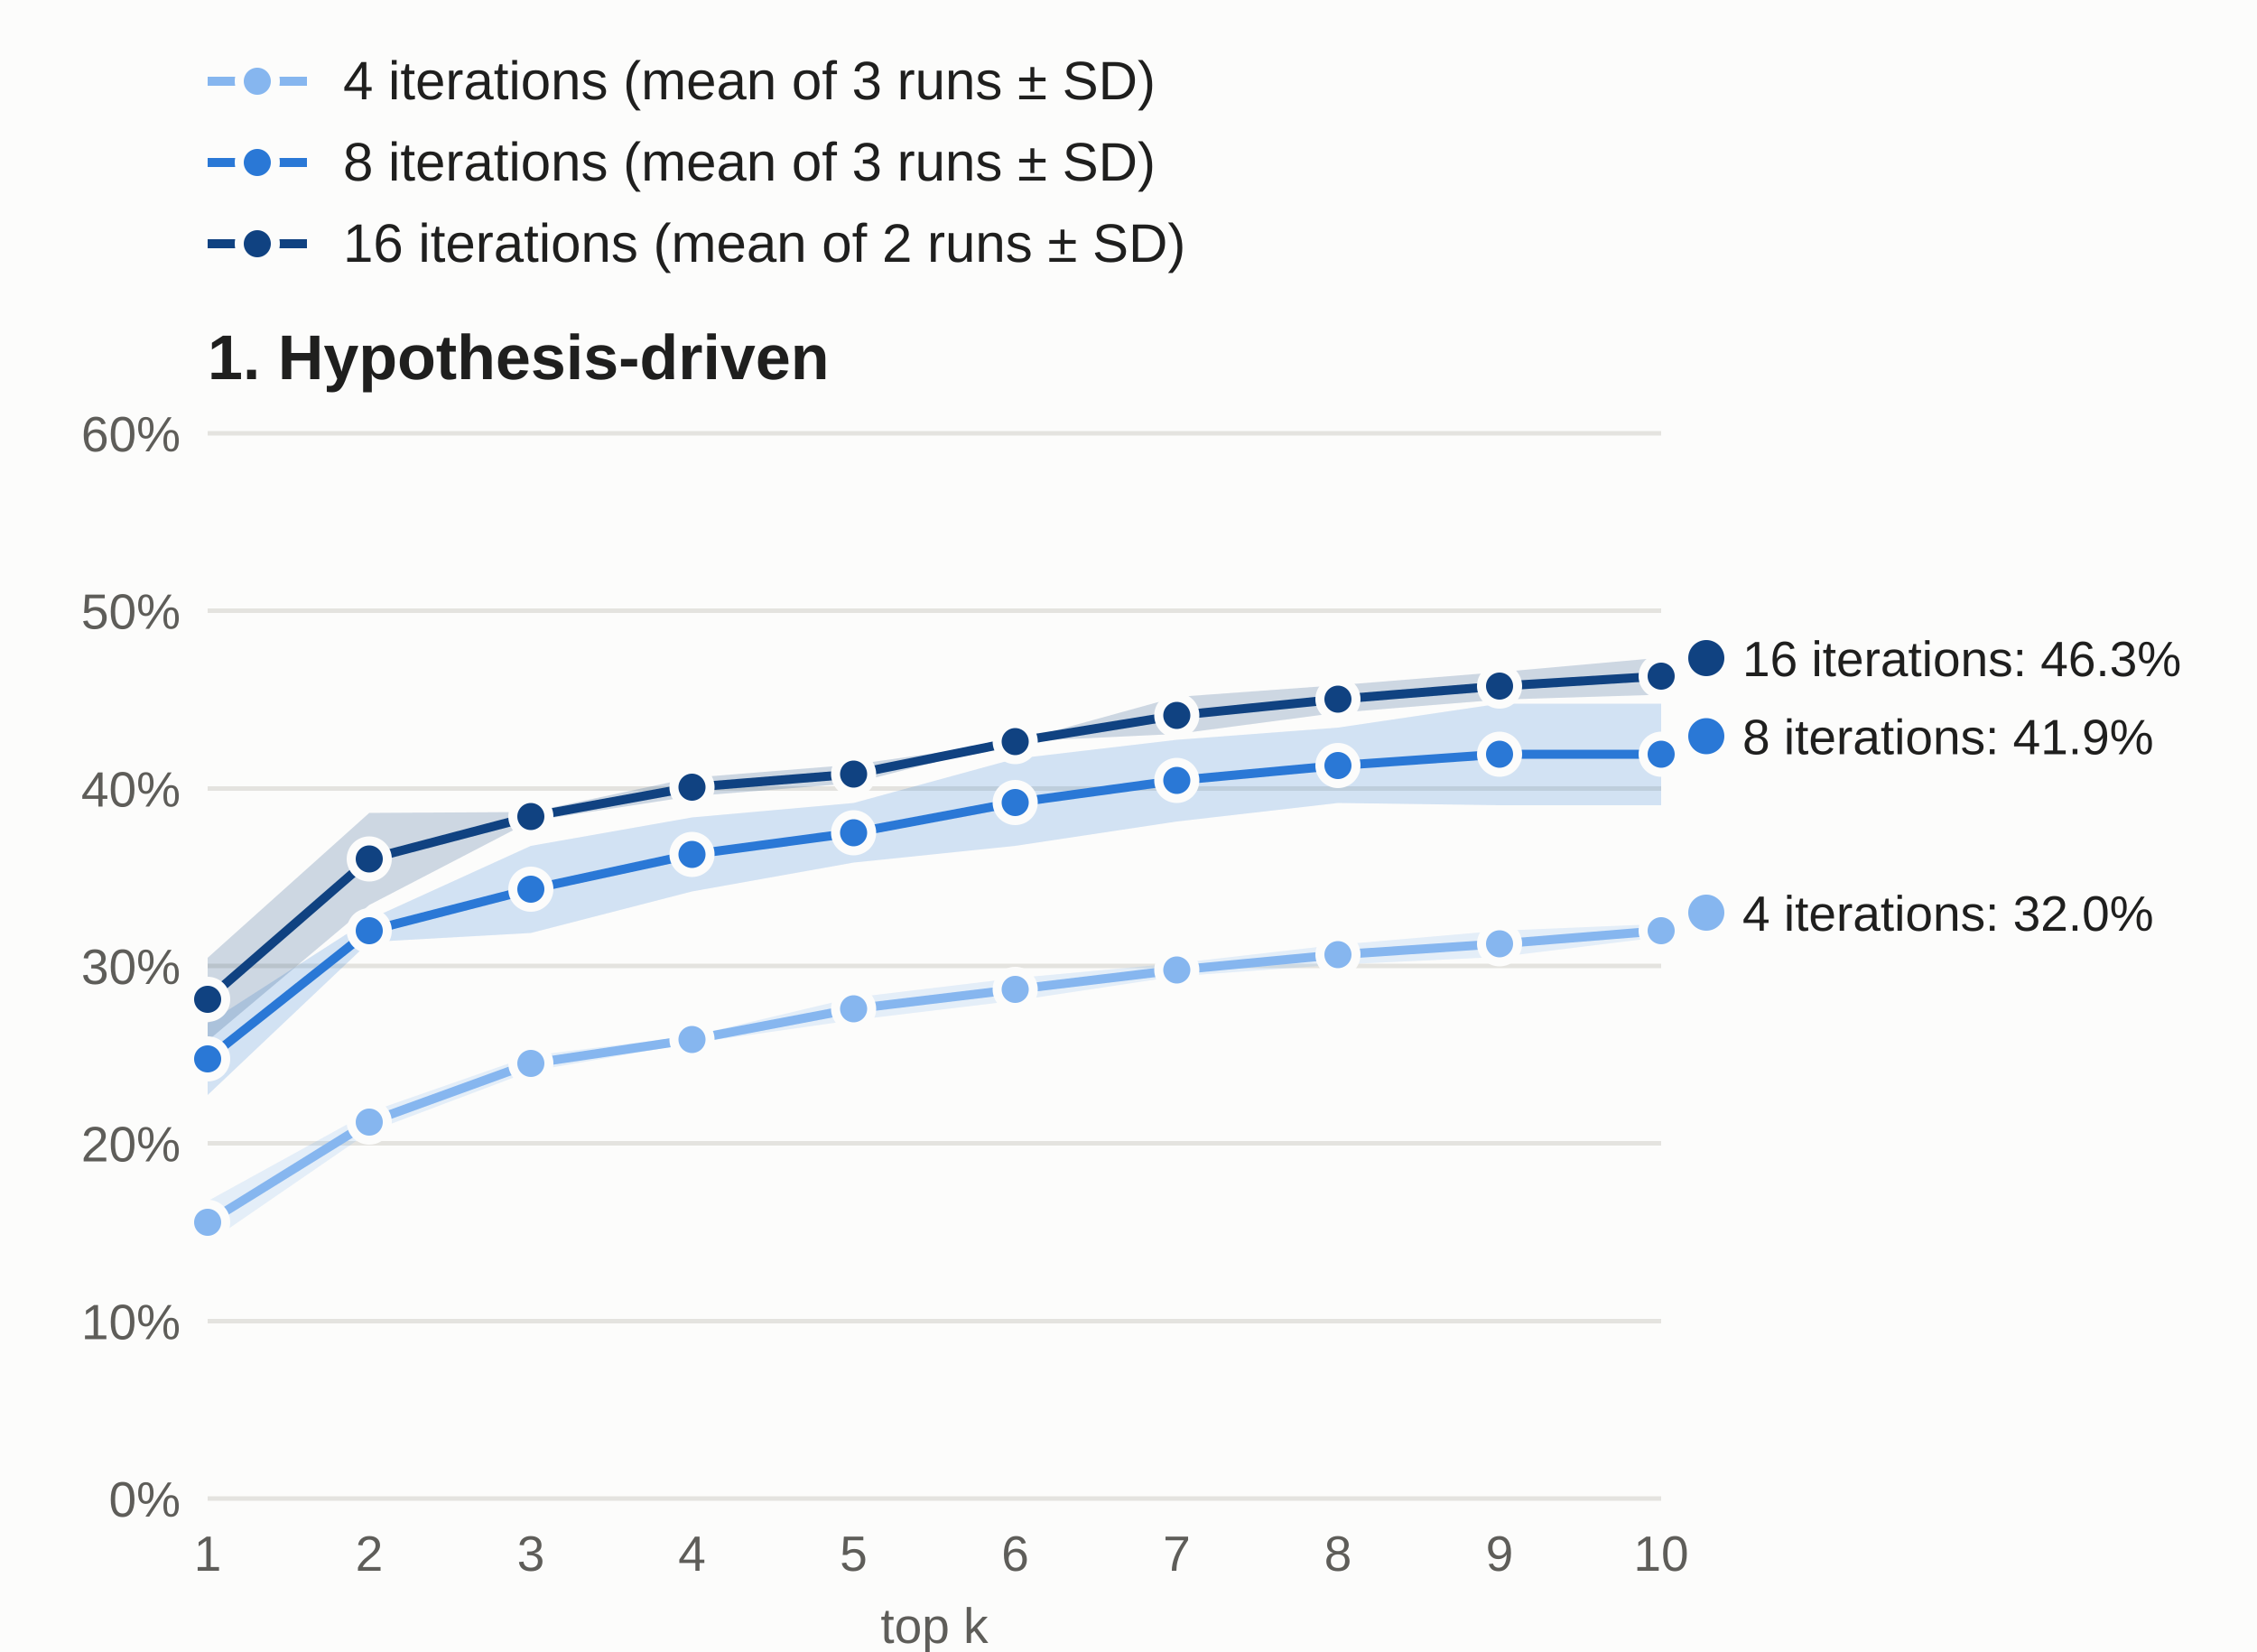
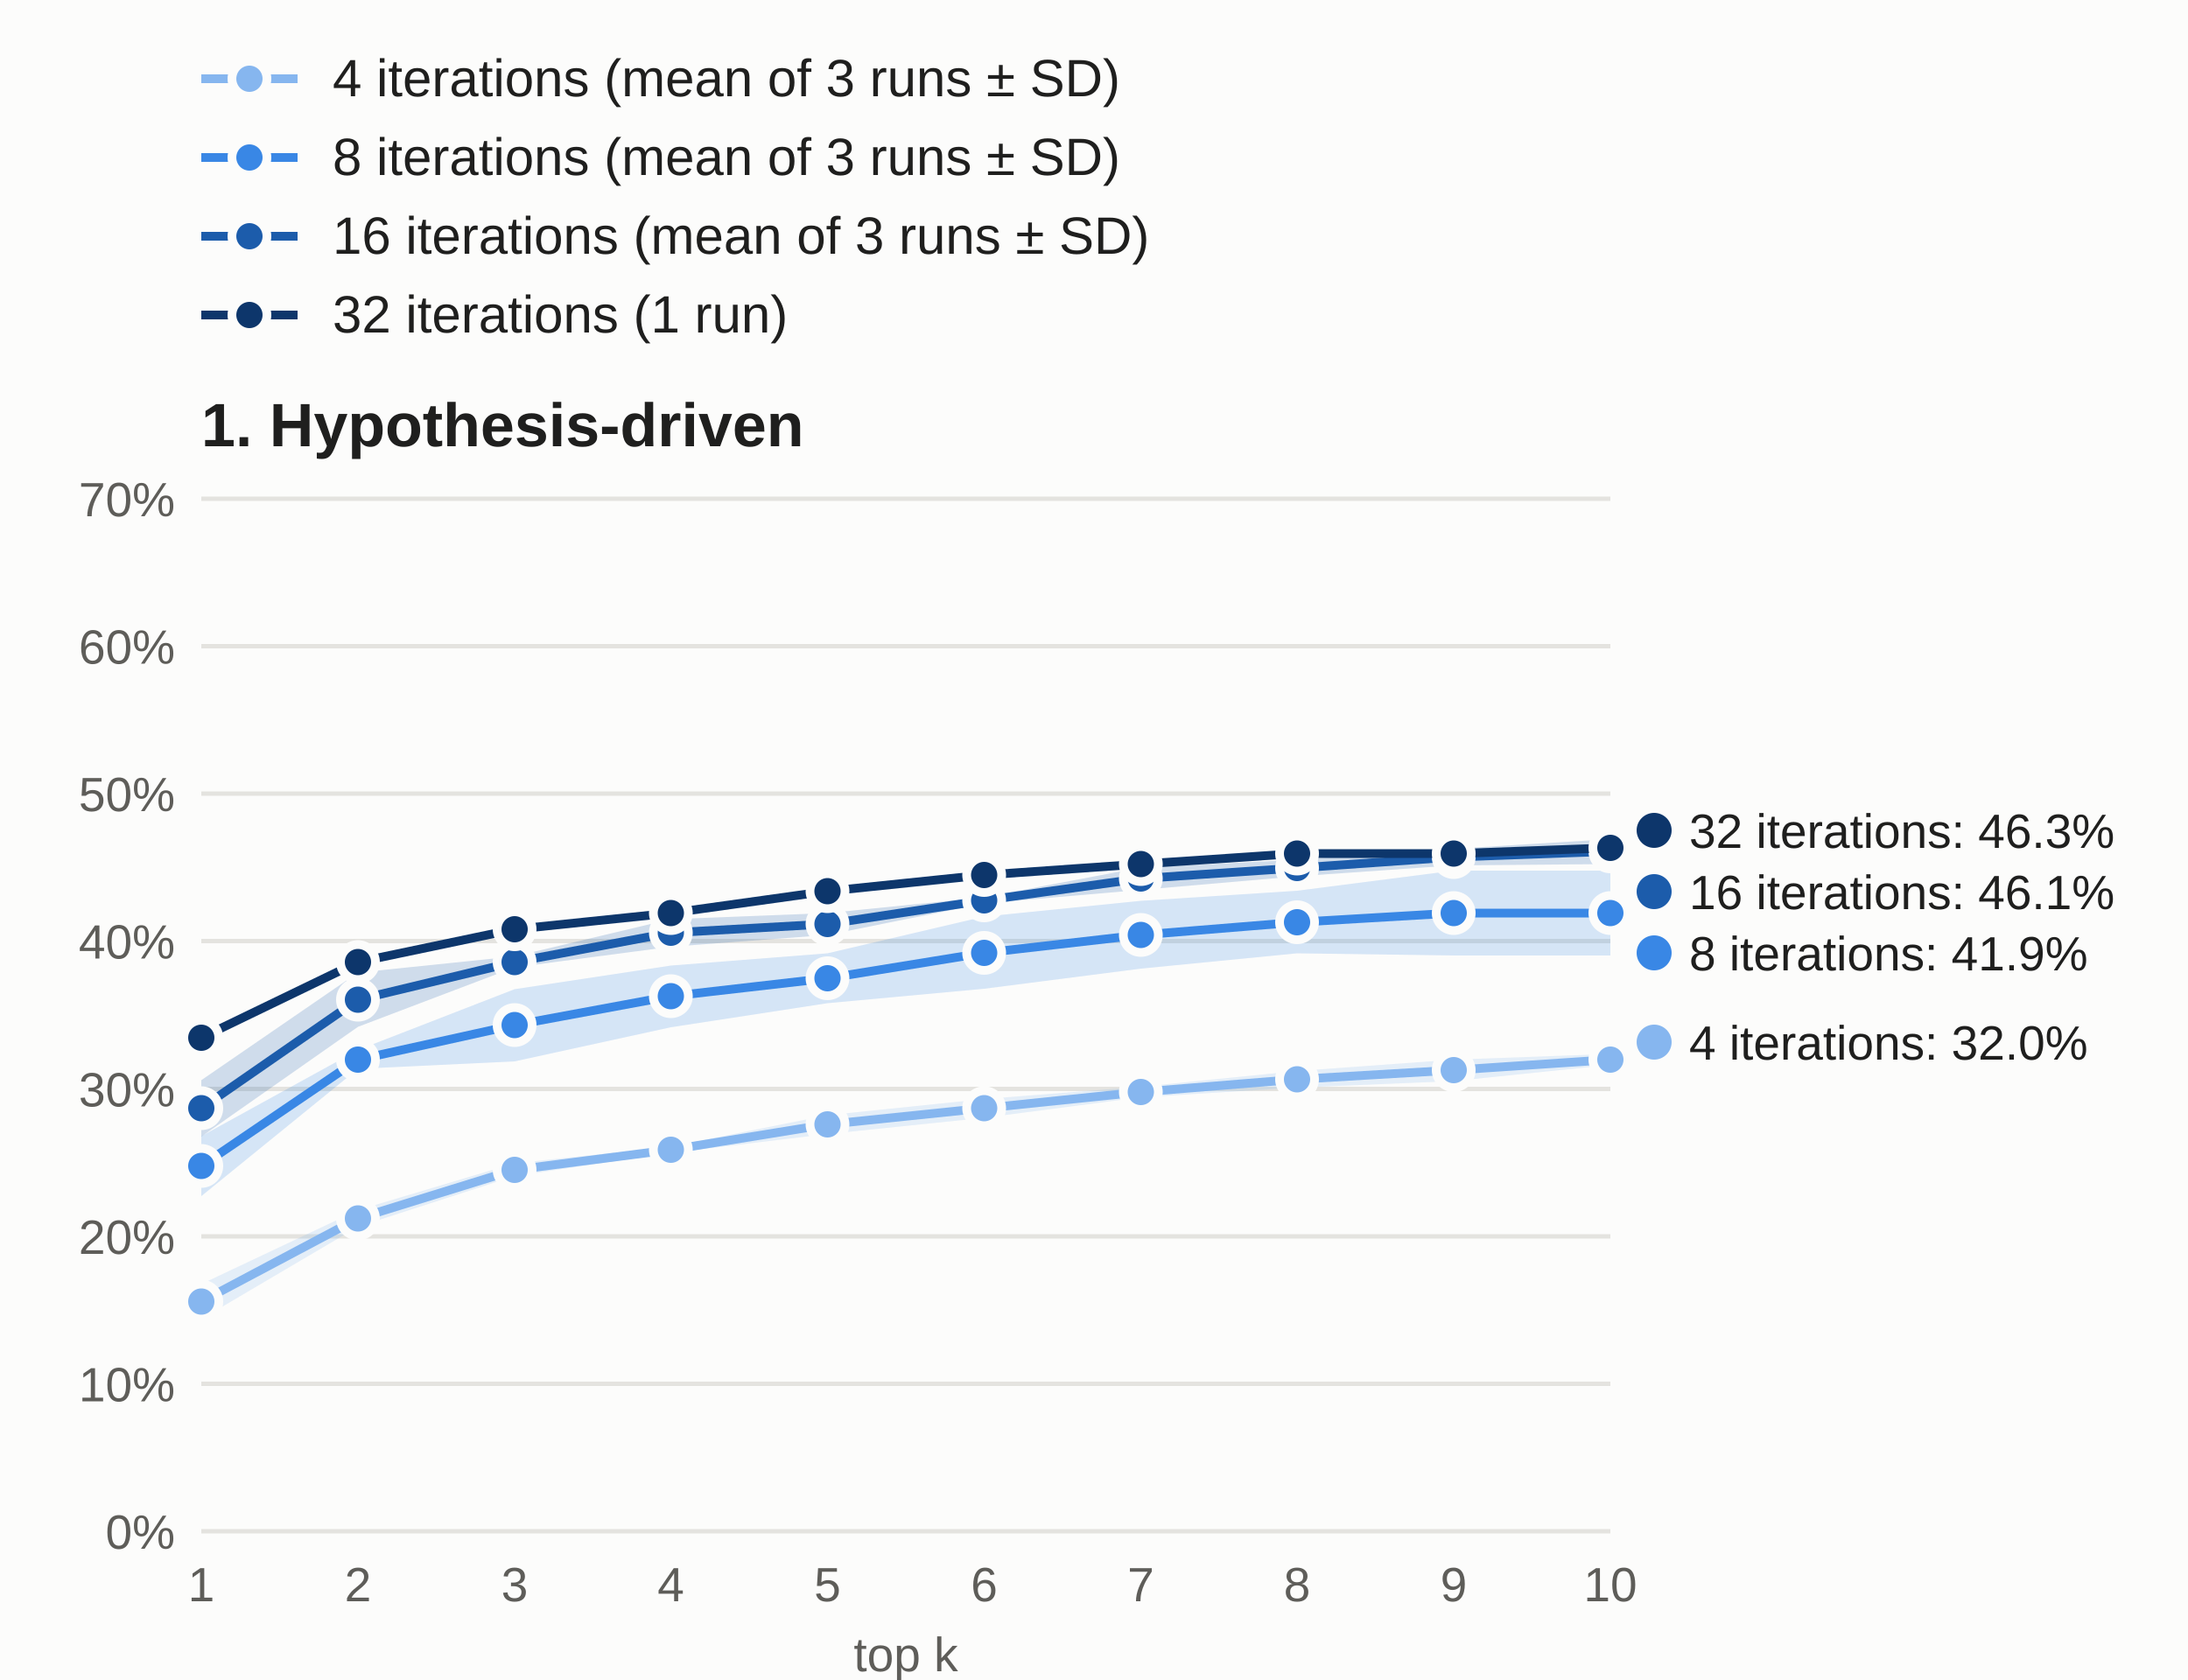
- <svg xmlns="http://www.w3.org/2000/svg" viewBox="0 0 500 366" width="500" height="366" font-family="-apple-system, Helvetica Neue, Arial, sans-serif" role="img" aria-label="Top-k accuracy by strategy for 3 iteration budgets">
-   <rect width="500" height="366" fill="#fcfcfb" />
+ <svg xmlns="http://www.w3.org/2000/svg" viewBox="0 0 500 384" width="500" height="384" font-family="-apple-system, Helvetica Neue, Arial, sans-serif" role="img" aria-label="Top-k accuracy by strategy for 4 iteration budgets">
+   <rect width="500" height="384" fill="#fcfcfb" />
  <line x1="46.0" x2="68.0" y1="18" y2="18" stroke="#86b6ef" stroke-width="2" />
  <circle cx="57.0" cy="18" r="4" fill="#86b6ef" stroke="#fcfcfb" stroke-width="2" />
  <text x="76.0" y="22" font-size="12" fill="#1f1f1e">4 iterations (mean of 3 runs ± SD)</text>
-   <line x1="46.0" x2="68.0" y1="36" y2="36" stroke="#2a78d6" stroke-width="2" />
-   <circle cx="57.0" cy="36" r="4" fill="#2a78d6" stroke="#fcfcfb" stroke-width="2" />
+   <line x1="46.0" x2="68.0" y1="36" y2="36" stroke="#3987e5" stroke-width="2" />
+   <circle cx="57.0" cy="36" r="4" fill="#3987e5" stroke="#fcfcfb" stroke-width="2" />
  <text x="76.0" y="40" font-size="12" fill="#1f1f1e">8 iterations (mean of 3 runs ± SD)</text>
-   <line x1="46.0" x2="68.0" y1="54" y2="54" stroke="#104281" stroke-width="2" />
-   <circle cx="57.0" cy="54" r="4" fill="#104281" stroke="#fcfcfb" stroke-width="2" />
-   <text x="76.0" y="58" font-size="12" fill="#1f1f1e">16 iterations (mean of 2 runs ± SD)</text>
-   <text x="46" y="84" font-size="14" font-weight="600" fill="#1f1f1e">1. Hypothesis-driven</text>
-   <line x1="46" x2="368" y1="332.0" y2="332.0" stroke="#e4e3df" stroke-width="1" />
-   <text x="40" y="336.0" font-size="11" text-anchor="end" fill="#5e5d59">0%</text>
-   <line x1="46" x2="368" y1="292.7" y2="292.7" stroke="#e4e3df" stroke-width="1" />
-   <text x="40" y="296.7" font-size="11" text-anchor="end" fill="#5e5d59">10%</text>
-   <line x1="46" x2="368" y1="253.3" y2="253.3" stroke="#e4e3df" stroke-width="1" />
-   <text x="40" y="257.3" font-size="11" text-anchor="end" fill="#5e5d59">20%</text>
-   <line x1="46" x2="368" y1="214.0" y2="214.0" stroke="#e4e3df" stroke-width="1" />
-   <text x="40" y="218.0" font-size="11" text-anchor="end" fill="#5e5d59">30%</text>
-   <line x1="46" x2="368" y1="174.7" y2="174.7" stroke="#e4e3df" stroke-width="1" />
-   <text x="40" y="178.7" font-size="11" text-anchor="end" fill="#5e5d59">40%</text>
-   <line x1="46" x2="368" y1="135.3" y2="135.3" stroke="#e4e3df" stroke-width="1" />
-   <text x="40" y="139.3" font-size="11" text-anchor="end" fill="#5e5d59">50%</text>
-   <line x1="46" x2="368" y1="96.0" y2="96.0" stroke="#e4e3df" stroke-width="1" />
-   <text x="40" y="100.0" font-size="11" text-anchor="end" fill="#5e5d59">60%</text>
-   <text x="46.0" y="348" font-size="11" text-anchor="middle" fill="#5e5d59">1</text>
-   <text x="81.8" y="348" font-size="11" text-anchor="middle" fill="#5e5d59">2</text>
-   <text x="117.6" y="348" font-size="11" text-anchor="middle" fill="#5e5d59">3</text>
-   <text x="153.3" y="348" font-size="11" text-anchor="middle" fill="#5e5d59">4</text>
-   <text x="189.1" y="348" font-size="11" text-anchor="middle" fill="#5e5d59">5</text>
-   <text x="224.9" y="348" font-size="11" text-anchor="middle" fill="#5e5d59">6</text>
-   <text x="260.7" y="348" font-size="11" text-anchor="middle" fill="#5e5d59">7</text>
-   <text x="296.4" y="348" font-size="11" text-anchor="middle" fill="#5e5d59">8</text>
-   <text x="332.2" y="348" font-size="11" text-anchor="middle" fill="#5e5d59">9</text>
-   <text x="368.0" y="348" font-size="11" text-anchor="middle" fill="#5e5d59">10</text>
-   <text x="207.0" y="364" font-size="11" text-anchor="middle" fill="#5e5d59">top k</text>
-   <polygon points="46.0,266.1 81.8,246.4 117.6,233.9 153.3,229.5 189.1,221.0 224.9,216.7 260.7,213.4 296.4,209.3 332.2,206.2 368.0,204.7 368.0,207.6 332.2,212.0 296.4,213.7 260.7,216.3 224.9,221.7 189.1,226.0 153.3,231.1 117.6,237.3 81.8,250.8 46.0,275.4" fill="#86b6ef" fill-opacity="0.2" stroke="none" />
-   <polygon points="46.0,226.7 81.8,203.7 117.6,187.4 153.3,181.1 189.1,177.9 224.9,168.1 260.7,163.9 296.4,161.2 332.2,155.9 368.0,155.9 368.0,178.4 332.2,178.4 296.4,177.9 260.7,182.0 224.9,187.4 189.1,191.1 153.3,197.5 117.6,206.7 81.8,208.7 46.0,242.6" fill="#2a78d6" fill-opacity="0.2" stroke="none" />
-   <polygon points="46.0,212.2 81.8,180.1 117.6,179.9 153.3,172.3 189.1,169.4 224.9,164.3 260.7,154.4 296.4,151.8 332.2,148.9 368.0,145.7 368.0,153.9 332.2,155.0 296.4,157.9 260.7,162.6 224.9,164.3 189.1,173.5 153.3,176.4 117.6,181.9 81.8,200.5 46.0,230.6" fill="#104281" fill-opacity="0.2" stroke="none" />
-   <polyline points="46.0,270.8 81.8,248.6 117.6,235.6 153.3,230.3 189.1,223.5 224.9,219.2 260.7,214.9 296.4,211.5 332.2,209.1 368.0,206.2" fill="none" stroke="#86b6ef" stroke-width="2" stroke-linejoin="round" stroke-linecap="round" />
-   <circle cx="46.0" cy="270.8" r="4" fill="#86b6ef" stroke="#fcfcfb" stroke-width="2" />
-   <circle cx="81.8" cy="248.6" r="4" fill="#86b6ef" stroke="#fcfcfb" stroke-width="2" />
-   <circle cx="117.6" cy="235.6" r="4" fill="#86b6ef" stroke="#fcfcfb" stroke-width="2" />
-   <circle cx="153.3" cy="230.3" r="4" fill="#86b6ef" stroke="#fcfcfb" stroke-width="2" />
-   <circle cx="189.1" cy="223.5" r="4" fill="#86b6ef" stroke="#fcfcfb" stroke-width="2" />
-   <circle cx="224.9" cy="219.2" r="4" fill="#86b6ef" stroke="#fcfcfb" stroke-width="2" />
-   <circle cx="260.7" cy="214.9" r="4" fill="#86b6ef" stroke="#fcfcfb" stroke-width="2" />
-   <circle cx="296.4" cy="211.5" r="4" fill="#86b6ef" stroke="#fcfcfb" stroke-width="2" />
-   <circle cx="332.2" cy="209.1" r="4" fill="#86b6ef" stroke="#fcfcfb" stroke-width="2" />
-   <circle cx="368.0" cy="206.2" r="4" fill="#86b6ef" stroke="#fcfcfb" stroke-width="2" />
-   <polyline points="46.0,234.6 81.8,206.2 117.6,197.0 153.3,189.3 189.1,184.5 224.9,177.8 260.7,172.9 296.4,169.6 332.2,167.1 368.0,167.1" fill="none" stroke="#2a78d6" stroke-width="2" stroke-linejoin="round" stroke-linecap="round" />
-   <circle cx="46.0" cy="234.6" r="4" fill="#2a78d6" stroke="#fcfcfb" stroke-width="2" />
-   <circle cx="81.8" cy="206.2" r="4" fill="#2a78d6" stroke="#fcfcfb" stroke-width="2" />
-   <circle cx="117.6" cy="197.0" r="4" fill="#2a78d6" stroke="#fcfcfb" stroke-width="2" />
-   <circle cx="153.3" cy="189.3" r="4" fill="#2a78d6" stroke="#fcfcfb" stroke-width="2" />
-   <circle cx="189.1" cy="184.5" r="4" fill="#2a78d6" stroke="#fcfcfb" stroke-width="2" />
-   <circle cx="224.9" cy="177.8" r="4" fill="#2a78d6" stroke="#fcfcfb" stroke-width="2" />
-   <circle cx="260.7" cy="172.9" r="4" fill="#2a78d6" stroke="#fcfcfb" stroke-width="2" />
-   <circle cx="296.4" cy="169.6" r="4" fill="#2a78d6" stroke="#fcfcfb" stroke-width="2" />
-   <circle cx="332.2" cy="167.1" r="4" fill="#2a78d6" stroke="#fcfcfb" stroke-width="2" />
-   <circle cx="368.0" cy="167.1" r="4" fill="#2a78d6" stroke="#fcfcfb" stroke-width="2" />
-   <polyline points="46.0,221.4 81.8,190.3 117.6,180.9 153.3,174.4 189.1,171.5 224.9,164.3 260.7,158.5 296.4,154.9 332.2,152.0 368.0,149.8" fill="none" stroke="#104281" stroke-width="2" stroke-linejoin="round" stroke-linecap="round" />
-   <circle cx="46.0" cy="221.4" r="4" fill="#104281" stroke="#fcfcfb" stroke-width="2" />
-   <circle cx="81.8" cy="190.3" r="4" fill="#104281" stroke="#fcfcfb" stroke-width="2" />
-   <circle cx="117.6" cy="180.9" r="4" fill="#104281" stroke="#fcfcfb" stroke-width="2" />
-   <circle cx="153.3" cy="174.4" r="4" fill="#104281" stroke="#fcfcfb" stroke-width="2" />
-   <circle cx="189.1" cy="171.5" r="4" fill="#104281" stroke="#fcfcfb" stroke-width="2" />
-   <circle cx="224.9" cy="164.3" r="4" fill="#104281" stroke="#fcfcfb" stroke-width="2" />
-   <circle cx="260.7" cy="158.5" r="4" fill="#104281" stroke="#fcfcfb" stroke-width="2" />
-   <circle cx="296.4" cy="154.9" r="4" fill="#104281" stroke="#fcfcfb" stroke-width="2" />
-   <circle cx="332.2" cy="152.0" r="4" fill="#104281" stroke="#fcfcfb" stroke-width="2" />
-   <circle cx="368.0" cy="149.8" r="4" fill="#104281" stroke="#fcfcfb" stroke-width="2" />
-   <circle cx="378" cy="145.8" r="4" fill="#104281" />
-   <text x="386" y="149.8" font-size="11" fill="#1f1f1e">16 iterations: 46.3%</text>
-   <circle cx="378" cy="163.1" r="4" fill="#2a78d6" />
-   <text x="386" y="167.1" font-size="11" fill="#1f1f1e">8 iterations: 41.9%</text>
-   <circle cx="378" cy="202.2" r="4" fill="#86b6ef" />
-   <text x="386" y="206.2" font-size="11" fill="#1f1f1e">4 iterations: 32.0%</text>
+   <line x1="46.0" x2="68.0" y1="54" y2="54" stroke="#1c5cab" stroke-width="2" />
+   <circle cx="57.0" cy="54" r="4" fill="#1c5cab" stroke="#fcfcfb" stroke-width="2" />
+   <text x="76.0" y="58" font-size="12" fill="#1f1f1e">16 iterations (mean of 3 runs ± SD)</text>
+   <line x1="46.0" x2="68.0" y1="72" y2="72" stroke="#0d366b" stroke-width="2" />
+   <circle cx="57.0" cy="72" r="4" fill="#0d366b" stroke="#fcfcfb" stroke-width="2" />
+   <text x="76.0" y="76" font-size="12" fill="#1f1f1e">32 iterations (1 run)</text>
+   <text x="46" y="102" font-size="14" font-weight="600" fill="#1f1f1e">1. Hypothesis-driven</text>
+   <line x1="46" x2="368" y1="350.0" y2="350.0" stroke="#e4e3df" stroke-width="1" />
+   <text x="40" y="354.0" font-size="11" text-anchor="end" fill="#5e5d59">0%</text>
+   <line x1="46" x2="368" y1="316.3" y2="316.3" stroke="#e4e3df" stroke-width="1" />
+   <text x="40" y="320.3" font-size="11" text-anchor="end" fill="#5e5d59">10%</text>
+   <line x1="46" x2="368" y1="282.6" y2="282.6" stroke="#e4e3df" stroke-width="1" />
+   <text x="40" y="286.6" font-size="11" text-anchor="end" fill="#5e5d59">20%</text>
+   <line x1="46" x2="368" y1="248.9" y2="248.9" stroke="#e4e3df" stroke-width="1" />
+   <text x="40" y="252.9" font-size="11" text-anchor="end" fill="#5e5d59">30%</text>
+   <line x1="46" x2="368" y1="215.1" y2="215.1" stroke="#e4e3df" stroke-width="1" />
+   <text x="40" y="219.1" font-size="11" text-anchor="end" fill="#5e5d59">40%</text>
+   <line x1="46" x2="368" y1="181.4" y2="181.4" stroke="#e4e3df" stroke-width="1" />
+   <text x="40" y="185.4" font-size="11" text-anchor="end" fill="#5e5d59">50%</text>
+   <line x1="46" x2="368" y1="147.7" y2="147.7" stroke="#e4e3df" stroke-width="1" />
+   <text x="40" y="151.7" font-size="11" text-anchor="end" fill="#5e5d59">60%</text>
+   <line x1="46" x2="368" y1="114.0" y2="114.0" stroke="#e4e3df" stroke-width="1" />
+   <text x="40" y="118.0" font-size="11" text-anchor="end" fill="#5e5d59">70%</text>
+   <text x="46.0" y="366" font-size="11" text-anchor="middle" fill="#5e5d59">1</text>
+   <text x="81.8" y="366" font-size="11" text-anchor="middle" fill="#5e5d59">2</text>
+   <text x="117.6" y="366" font-size="11" text-anchor="middle" fill="#5e5d59">3</text>
+   <text x="153.3" y="366" font-size="11" text-anchor="middle" fill="#5e5d59">4</text>
+   <text x="189.1" y="366" font-size="11" text-anchor="middle" fill="#5e5d59">5</text>
+   <text x="224.9" y="366" font-size="11" text-anchor="middle" fill="#5e5d59">6</text>
+   <text x="260.7" y="366" font-size="11" text-anchor="middle" fill="#5e5d59">7</text>
+   <text x="296.4" y="366" font-size="11" text-anchor="middle" fill="#5e5d59">8</text>
+   <text x="332.2" y="366" font-size="11" text-anchor="middle" fill="#5e5d59">9</text>
+   <text x="368.0" y="366" font-size="11" text-anchor="middle" fill="#5e5d59">10</text>
+   <text x="207.0" y="382" font-size="11" text-anchor="middle" fill="#5e5d59">top k</text>
+   <polygon points="46.0,293.5 81.8,276.6 117.6,265.9 153.3,262.1 189.1,254.9 224.9,251.2 260.7,248.4 296.4,244.8 332.2,242.2 368.0,240.9 368.0,243.4 332.2,247.1 296.4,248.6 260.7,250.8 224.9,255.5 189.1,259.2 153.3,263.5 117.6,268.8 81.8,280.4 46.0,301.5" fill="#86b6ef" fill-opacity="0.2" stroke="none" />
+   <polygon points="46.0,259.7 81.8,240.0 117.6,226.1 153.3,220.7 189.1,217.9 224.9,209.5 260.7,205.9 296.4,203.6 332.2,199.0 368.0,199.0 368.0,218.4 332.2,218.4 296.4,217.9 260.7,221.4 224.9,226.0 189.1,229.3 153.3,234.8 117.6,242.6 81.8,244.3 46.0,273.4" fill="#3987e5" fill-opacity="0.2" stroke="none" />
+   <polygon points="46.0,246.9 81.8,222.3 117.6,218.6 153.3,210.1 189.1,208.7 224.9,205.1 260.7,198.3 296.4,196.5 332.2,194.0 368.0,191.8 368.0,197.5 332.2,197.8 296.4,200.3 260.7,203.4 224.9,206.5 189.1,213.7 153.3,216.4 117.6,221.1 81.8,234.7 46.0,259.8" fill="#1c5cab" fill-opacity="0.2" stroke="none" />
+   <polyline points="46.0,297.5 81.8,278.5 117.6,267.4 153.3,262.8 189.1,257.0 224.9,253.3 260.7,249.6 296.4,246.7 332.2,244.6 368.0,242.2" fill="none" stroke="#86b6ef" stroke-width="2" stroke-linejoin="round" stroke-linecap="round" />
+   <circle cx="46.0" cy="297.5" r="4" fill="#86b6ef" stroke="#fcfcfb" stroke-width="2" />
+   <circle cx="81.8" cy="278.5" r="4" fill="#86b6ef" stroke="#fcfcfb" stroke-width="2" />
+   <circle cx="117.6" cy="267.4" r="4" fill="#86b6ef" stroke="#fcfcfb" stroke-width="2" />
+   <circle cx="153.3" cy="262.8" r="4" fill="#86b6ef" stroke="#fcfcfb" stroke-width="2" />
+   <circle cx="189.1" cy="257.0" r="4" fill="#86b6ef" stroke="#fcfcfb" stroke-width="2" />
+   <circle cx="224.9" cy="253.3" r="4" fill="#86b6ef" stroke="#fcfcfb" stroke-width="2" />
+   <circle cx="260.7" cy="249.6" r="4" fill="#86b6ef" stroke="#fcfcfb" stroke-width="2" />
+   <circle cx="296.4" cy="246.7" r="4" fill="#86b6ef" stroke="#fcfcfb" stroke-width="2" />
+   <circle cx="332.2" cy="244.6" r="4" fill="#86b6ef" stroke="#fcfcfb" stroke-width="2" />
+   <circle cx="368.0" cy="242.2" r="4" fill="#86b6ef" stroke="#fcfcfb" stroke-width="2" />
+   <polyline points="46.0,266.5 81.8,242.2 117.6,234.3 153.3,227.7 189.1,223.6 224.9,217.8 260.7,213.7 296.4,210.8 332.2,208.7 368.0,208.7" fill="none" stroke="#3987e5" stroke-width="2" stroke-linejoin="round" stroke-linecap="round" />
+   <circle cx="46.0" cy="266.5" r="4" fill="#3987e5" stroke="#fcfcfb" stroke-width="2" />
+   <circle cx="81.8" cy="242.2" r="4" fill="#3987e5" stroke="#fcfcfb" stroke-width="2" />
+   <circle cx="117.6" cy="234.3" r="4" fill="#3987e5" stroke="#fcfcfb" stroke-width="2" />
+   <circle cx="153.3" cy="227.7" r="4" fill="#3987e5" stroke="#fcfcfb" stroke-width="2" />
+   <circle cx="189.1" cy="223.6" r="4" fill="#3987e5" stroke="#fcfcfb" stroke-width="2" />
+   <circle cx="224.9" cy="217.8" r="4" fill="#3987e5" stroke="#fcfcfb" stroke-width="2" />
+   <circle cx="260.7" cy="213.7" r="4" fill="#3987e5" stroke="#fcfcfb" stroke-width="2" />
+   <circle cx="296.4" cy="210.8" r="4" fill="#3987e5" stroke="#fcfcfb" stroke-width="2" />
+   <circle cx="332.2" cy="208.7" r="4" fill="#3987e5" stroke="#fcfcfb" stroke-width="2" />
+   <circle cx="368.0" cy="208.7" r="4" fill="#3987e5" stroke="#fcfcfb" stroke-width="2" />
+   <polyline points="46.0,253.3 81.8,228.5 117.6,219.9 153.3,213.2 189.1,211.2 224.9,205.8 260.7,200.8 296.4,198.4 332.2,195.9 368.0,194.6" fill="none" stroke="#1c5cab" stroke-width="2" stroke-linejoin="round" stroke-linecap="round" />
+   <circle cx="46.0" cy="253.3" r="4" fill="#1c5cab" stroke="#fcfcfb" stroke-width="2" />
+   <circle cx="81.8" cy="228.5" r="4" fill="#1c5cab" stroke="#fcfcfb" stroke-width="2" />
+   <circle cx="117.6" cy="219.9" r="4" fill="#1c5cab" stroke="#fcfcfb" stroke-width="2" />
+   <circle cx="153.3" cy="213.2" r="4" fill="#1c5cab" stroke="#fcfcfb" stroke-width="2" />
+   <circle cx="189.1" cy="211.2" r="4" fill="#1c5cab" stroke="#fcfcfb" stroke-width="2" />
+   <circle cx="224.9" cy="205.8" r="4" fill="#1c5cab" stroke="#fcfcfb" stroke-width="2" />
+   <circle cx="260.7" cy="200.8" r="4" fill="#1c5cab" stroke="#fcfcfb" stroke-width="2" />
+   <circle cx="296.4" cy="198.4" r="4" fill="#1c5cab" stroke="#fcfcfb" stroke-width="2" />
+   <circle cx="332.2" cy="195.9" r="4" fill="#1c5cab" stroke="#fcfcfb" stroke-width="2" />
+   <circle cx="368.0" cy="194.6" r="4" fill="#1c5cab" stroke="#fcfcfb" stroke-width="2" />
+   <polyline points="46.0,237.2 81.8,219.9 117.6,212.4 153.3,208.7 189.1,203.7 224.9,200.0 260.7,197.5 296.4,195.1 332.2,195.1 368.0,193.8" fill="none" stroke="#0d366b" stroke-width="2" stroke-linejoin="round" stroke-linecap="round" />
+   <circle cx="46.0" cy="237.2" r="4" fill="#0d366b" stroke="#fcfcfb" stroke-width="2" />
+   <circle cx="81.8" cy="219.9" r="4" fill="#0d366b" stroke="#fcfcfb" stroke-width="2" />
+   <circle cx="117.6" cy="212.4" r="4" fill="#0d366b" stroke="#fcfcfb" stroke-width="2" />
+   <circle cx="153.3" cy="208.7" r="4" fill="#0d366b" stroke="#fcfcfb" stroke-width="2" />
+   <circle cx="189.1" cy="203.7" r="4" fill="#0d366b" stroke="#fcfcfb" stroke-width="2" />
+   <circle cx="224.9" cy="200.0" r="4" fill="#0d366b" stroke="#fcfcfb" stroke-width="2" />
+   <circle cx="260.7" cy="197.5" r="4" fill="#0d366b" stroke="#fcfcfb" stroke-width="2" />
+   <circle cx="296.4" cy="195.1" r="4" fill="#0d366b" stroke="#fcfcfb" stroke-width="2" />
+   <circle cx="332.2" cy="195.1" r="4" fill="#0d366b" stroke="#fcfcfb" stroke-width="2" />
+   <circle cx="368.0" cy="193.8" r="4" fill="#0d366b" stroke="#fcfcfb" stroke-width="2" />
+   <circle cx="378" cy="189.8" r="4" fill="#0d366b" />
+   <text x="386" y="193.8" font-size="11" fill="#1f1f1e">32 iterations: 46.3%</text>
+   <circle cx="378" cy="203.8" r="4" fill="#1c5cab" />
+   <text x="386" y="207.8" font-size="11" fill="#1f1f1e">16 iterations: 46.1%</text>
+   <circle cx="378" cy="217.8" r="4" fill="#3987e5" />
+   <text x="386" y="221.8" font-size="11" fill="#1f1f1e">8 iterations: 41.9%</text>
+   <circle cx="378" cy="238.2" r="4" fill="#86b6ef" />
+   <text x="386" y="242.2" font-size="11" fill="#1f1f1e">4 iterations: 32.0%</text>
</svg>
